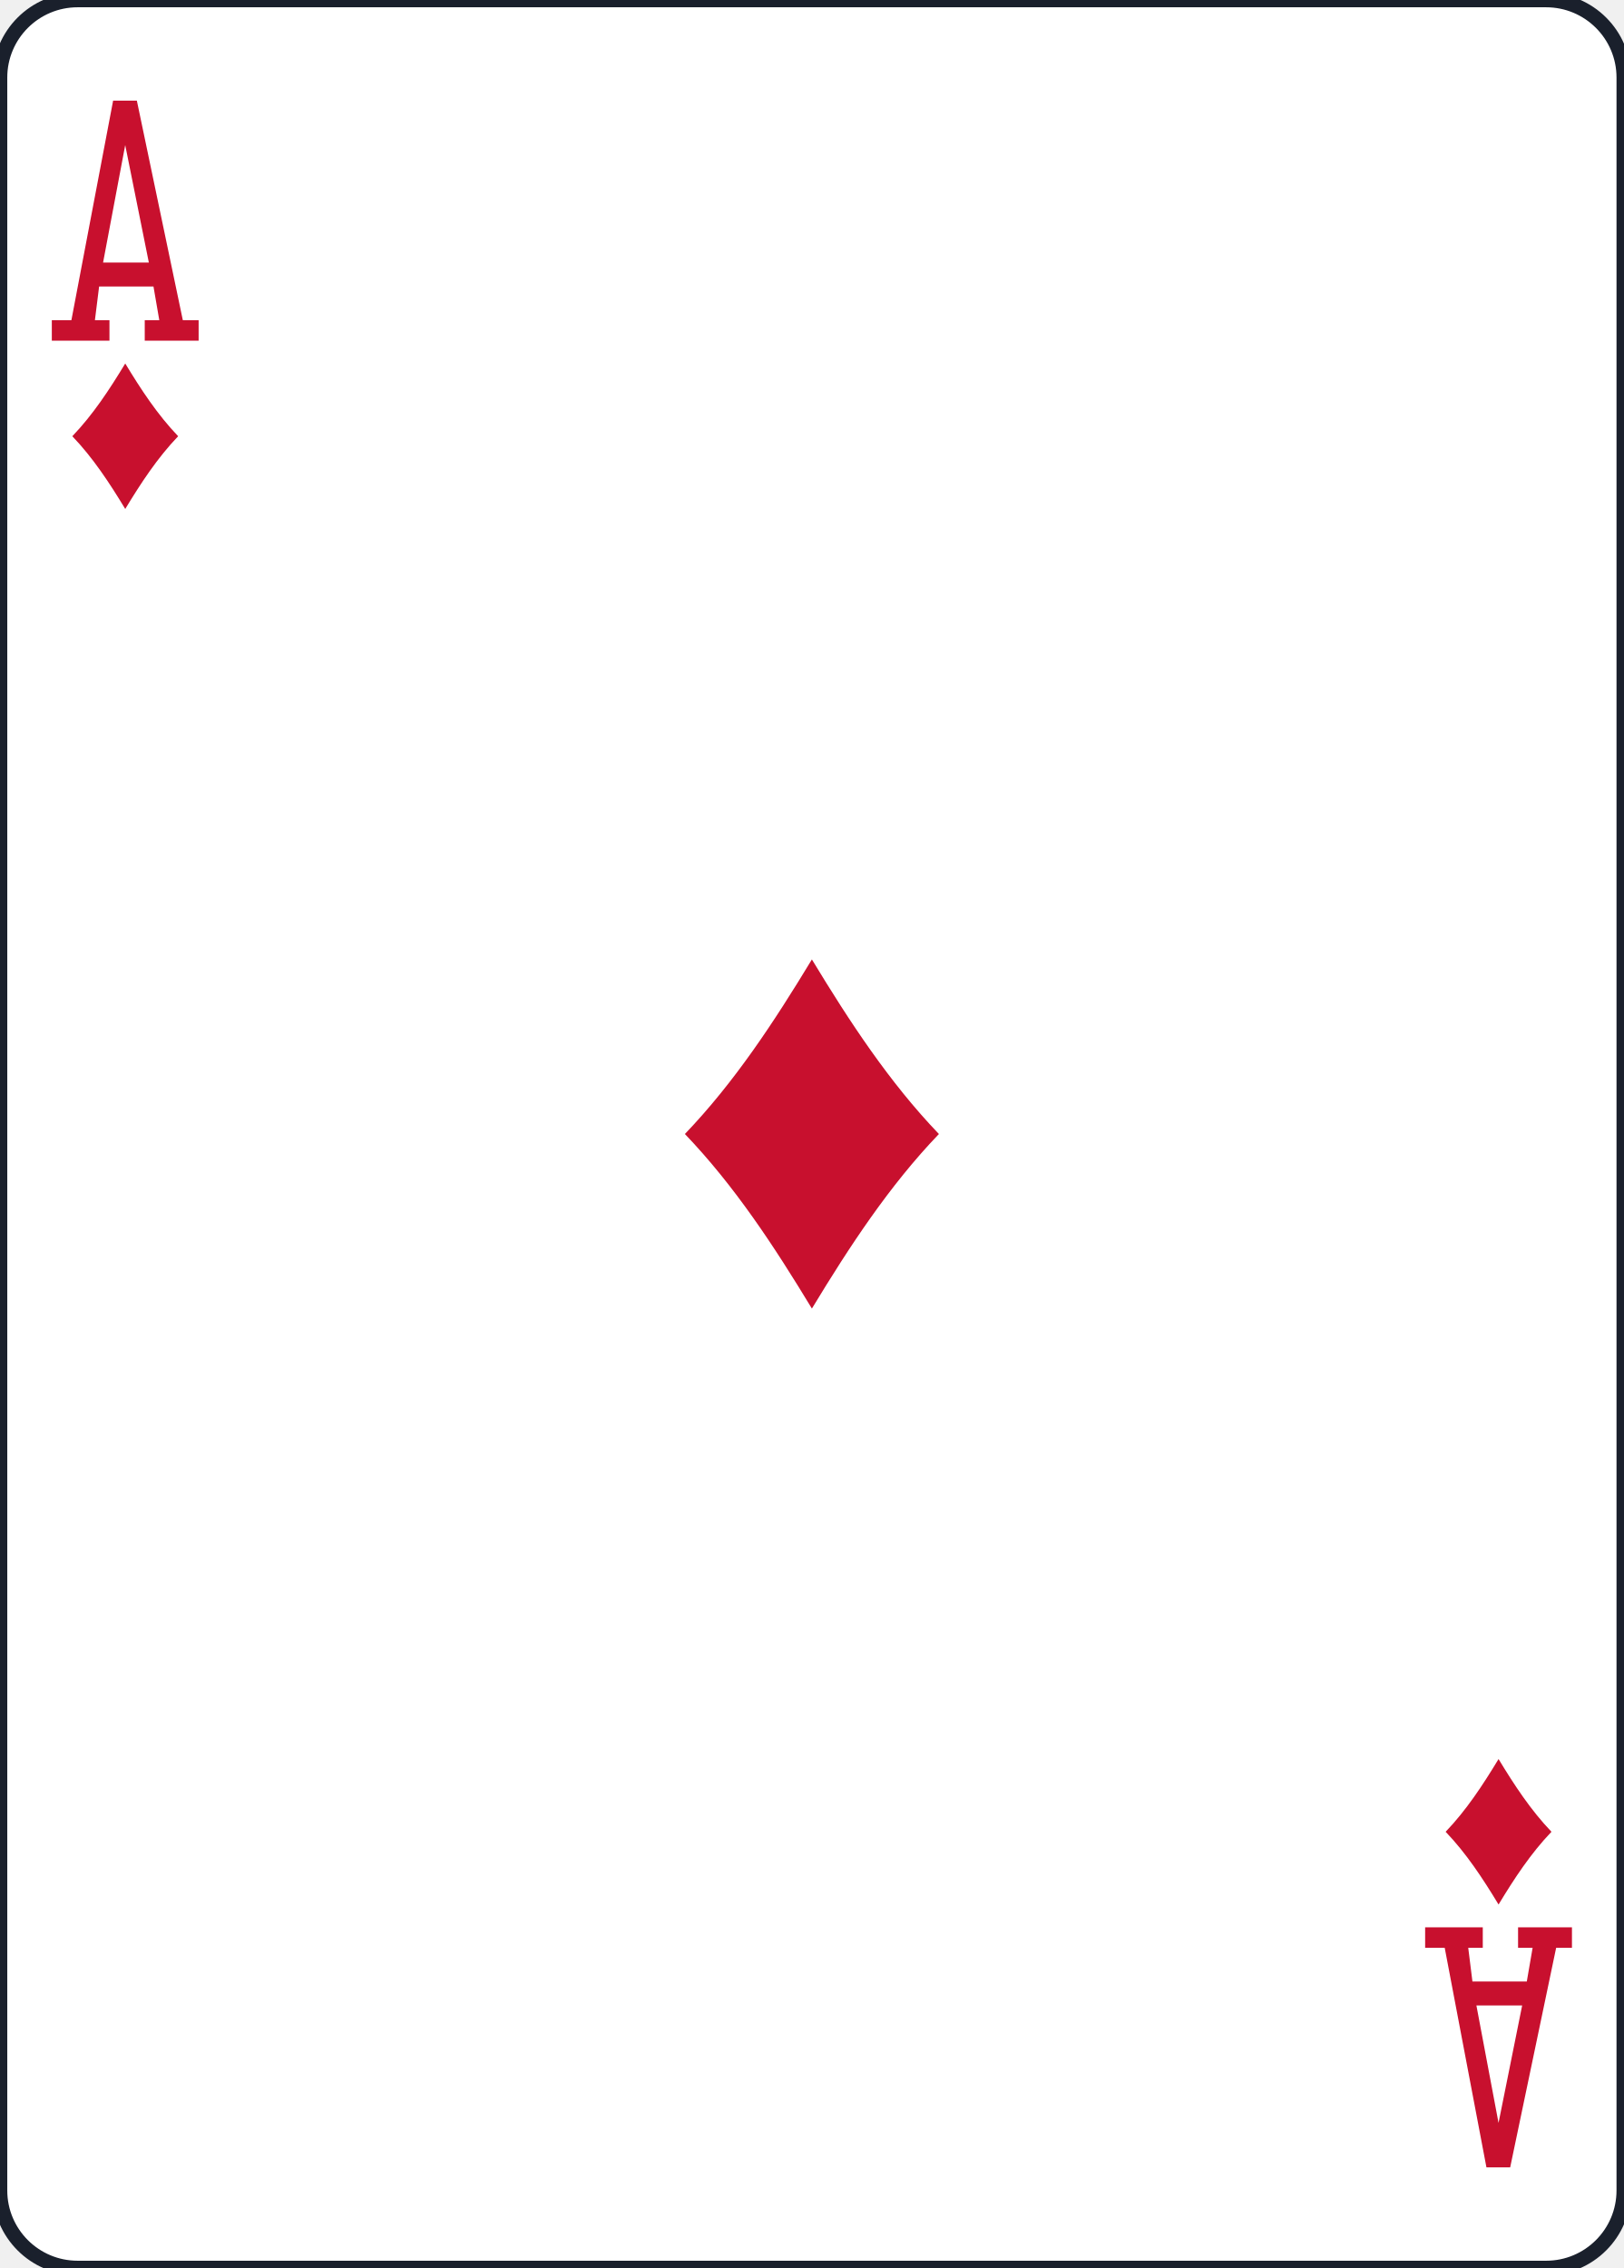
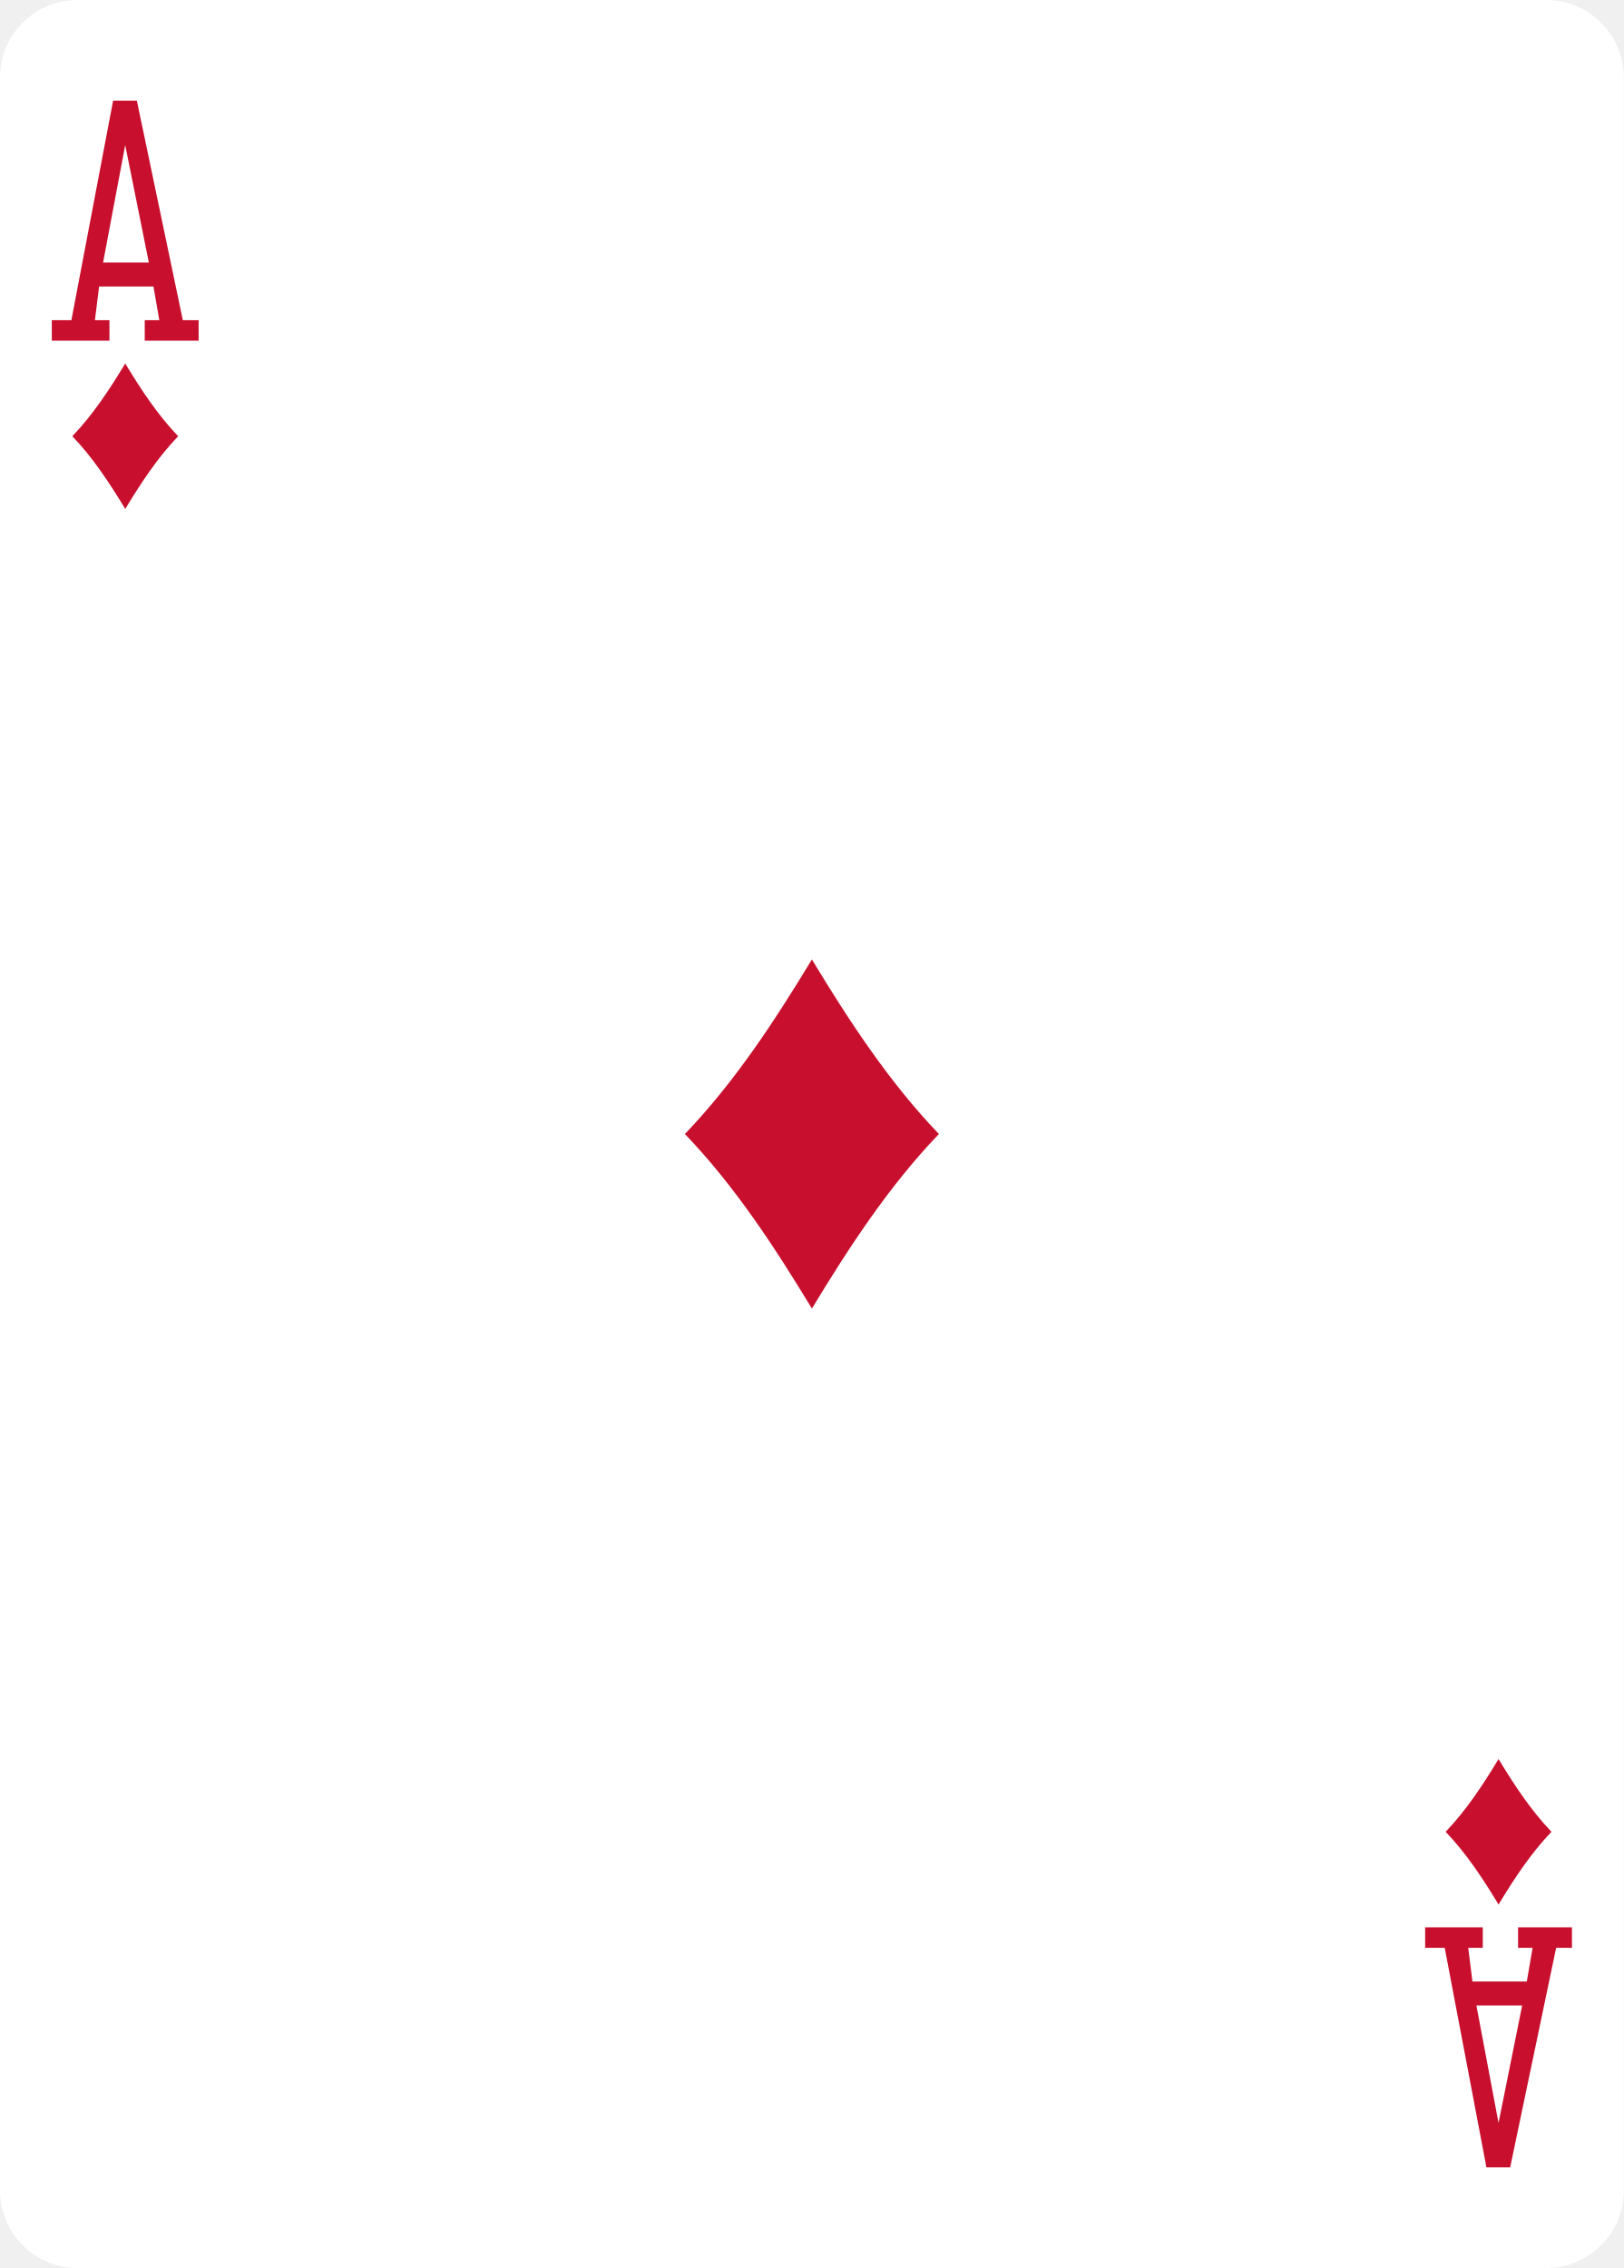
<svg xmlns="http://www.w3.org/2000/svg" width="63mm" height="88mm" viewBox="0 0 238.111 332.599" version="1.1" id="svg8">
  <defs id="defs2" />
  <g id="layer1" transform="translate(1416.604,-1075.635)">
    <g transform="matrix(1.06667,0,0,1.06667,-1910.51,1108.11)" id="DIAMOND-1">
-       <rect y="-30.445" x="463.035" height="311.811" width="223.228" id="rect6367-6" style="display:inline;fill:#ffffff;fill-opacity:1;stroke:#1A202C;stroke-width:2;stroke-miterlimit:4;stroke-dasharray:none;stroke-opacity:1" rx="10.678" ry="10.664" />
+       <rect y="-30.445" x="463.035" height="311.811" width="223.228" id="rect6367-6" style="display:inline;fill:#ffffff;fill-opacity:1;stroke:none;stroke-width:2;stroke-miterlimit:4;stroke-dasharray:none;stroke-opacity:1" rx="10.678" ry="10.664" />
      <path style="display:inline;opacity:1;fill:#c8102e;fill-opacity:1" d="m 480.253,39.528 c -2.161,-3.569 -4.434,-7.037 -7.275,-10 2.841,-2.963 5.114,-6.431 7.275,-10 2.161,3.569 4.434,7.037 7.275,10 -2.841,2.963 -5.114,6.431 -7.275,10 z" id="path6399-9" />
      <path id="path6403-1" d="m 669.047,231.393 c -2.161,-3.569 -4.434,-7.037 -7.275,-10 2.841,-2.963 5.114,-6.431 7.275,-10 2.161,3.569 4.434,7.037 7.275,10 -2.841,2.963 -5.114,6.431 -7.275,10 z" style="display:inline;opacity:1;fill:#c8102e;fill-opacity:1" />
      <path id="path6413-1" d="m 574.649,149.461 c -5.186,-8.565 -10.642,-16.889 -17.461,-24 6.819,-7.111 12.275,-15.435 17.461,-24 5.186,8.565 10.643,16.889 17.461,24 -6.819,7.111 -12.275,15.435 -17.461,24 z" style="display:inline;opacity:1;fill:#c8102e;fill-opacity:1" />
      <path d="m 470.159,16.393 v -2.822 h 2.692 l 5.735,-30.178 h 3.264 l 6.318,30.178 h 2.174 v 2.822 h -7.408 v -2.822 h 1.999 l -0.798,-4.625 h -7.474 l -0.577,4.625 h 1.999 v 2.822 z m 13.339,-10.741 -3.249,-16.152 -3.043,16.152 z m 0,0" id="path41-87-9-4-8" style="opacity:1;fill:#c8102e;fill-opacity:1" />
      <path d="m 658.954,234.528 v 2.822 h 2.692 l 5.735,30.178 h 3.264 l 6.318,-30.178 h 2.174 v -2.822 h -7.408 v 2.822 h 1.999 l -0.798,4.625 h -7.474 l -0.577,-4.625 h 1.999 v -2.822 z m 13.339,10.741 -3.249,16.152 -3.043,-16.152 z m 0,0" id="path41-8-5-6-1" style="opacity:1;fill:#c8102e;fill-opacity:1" />
    </g>
  </g>
  <g id="g862-0" transform="translate(-373.5384,132.7571)">
    <rect style="opacity:1;vector-effect:none;fill:#006614;fill-opacity:1;stroke:#1A202C;stroke-width:1.748;stroke-linecap:butt;stroke-linejoin:miter;stroke-miterlimit:4;stroke-dasharray:none;stroke-dashoffset:0;stroke-opacity:1" id="rect22845-2-8" width="1659.913" height="794.398" x="-356.473" y="-1029.682" rx="144.482" ry="124.682" />
    <text id="text5630-0-9" y="-935.813" x="472.194" style="font-style:normal;font-variant:normal;font-weight:normal;font-stretch:normal;font-size:42.667px;line-height:125%;font-family:Carlito;-inkscape-font-specification:'Carlito, Normal';text-align:center;letter-spacing:0px;word-spacing:0px;writing-mode:lr-tb;text-anchor:middle;fill:#ffffff;fill-opacity:1;stroke:#1A202C;stroke-width:1.067px;stroke-linecap:butt;stroke-linejoin:miter;stroke-opacity:1" xml:space="preserve">
      <tspan style="font-style:normal;font-variant:normal;font-weight:normal;font-stretch:normal;font-size:48px;line-height:125%;font-family:Carlito;-inkscape-font-specification:'Carlito, Normal';text-align:center;writing-mode:lr-tb;text-anchor:middle;fill:#ffffff;fill-opacity:1;stroke-width:1.067px" id="tspan4923-1" y="-935.813" x="472.194">Single Playing Card from:</tspan>
      <tspan style="font-style:normal;font-variant:normal;font-weight:normal;font-stretch:normal;font-size:48px;line-height:125%;font-family:Carlito;-inkscape-font-specification:'Carlito, Normal';text-align:center;writing-mode:lr-tb;text-anchor:middle;fill:#ffffff;fill-opacity:1;stroke-width:1.067px" id="tspan5035-8" y="-875.813" x="472.194">Standard Edition - Color Set - Bordered </tspan>
      <tspan y="-820.48" x="472.194" id="tspan12311-7" />
      <tspan style="font-style:normal;font-variant:normal;font-weight:normal;font-stretch:normal;font-size:48px;line-height:125%;font-family:Carlito;-inkscape-font-specification:'Carlito, Normal';text-align:center;writing-mode:lr-tb;text-anchor:middle;fill:#ffaaaa;fill-opacity:1;stroke-width:1.067px" id="tspan4927-1" y="-762.48" x="472.194">Copyright 2011, 2020 - Chris Aguilar - conjurenation@gmail.com</tspan>
      <tspan id="tspan12344-3" y="-707.147" x="472.194" />
      <tspan style="font-style:normal;font-variant:normal;font-weight:normal;font-stretch:normal;font-size:48px;line-height:125%;font-family:Carlito;-inkscape-font-specification:'Carlito, Normal';text-align:center;writing-mode:lr-tb;text-anchor:middle;fill:#ffffff;fill-opacity:1;stroke-width:1.067px" id="tspan4931-2" y="-649.147" x="472.194">https://totalnonsense.com/open-source-vector-playing-cards/</tspan>
      <tspan id="tspan4929-3" y="-593.813" x="472.194" />
      <tspan style="font-style:normal;font-variant:normal;font-weight:normal;font-stretch:normal;font-size:48px;line-height:125%;font-family:Carlito;-inkscape-font-specification:'Carlito, Normal';text-align:center;writing-mode:lr-tb;text-anchor:middle;fill:#ffaaaa;fill-opacity:1;stroke-width:1.067px" id="tspan4919-5" y="-535.813" x="472.194">Licensed under:</tspan>
      <tspan id="tspan1594-5-6" style="font-style:normal;font-variant:normal;font-weight:normal;font-stretch:normal;font-size:48px;line-height:125%;font-family:Carlito;-inkscape-font-specification:'Carlito, Normal';text-align:center;writing-mode:lr-tb;text-anchor:middle;fill:#ffaaaa;fill-opacity:1;stroke-width:1.067px" y="-475.813" x="472.194">LGPL 3.0</tspan>
      <tspan style="font-style:normal;font-variant:normal;font-weight:normal;font-stretch:normal;font-size:48px;line-height:125%;font-family:Carlito;-inkscape-font-specification:'Carlito, Normal';text-align:center;writing-mode:lr-tb;text-anchor:middle;fill:#ffaaaa;fill-opacity:1;stroke-width:1.067px" y="-415.813" x="472.194" id="tspan12253-3-1">https://www.gnu.org/licenses/lgpl-3.0.html</tspan>
      <tspan id="tspan5031-6" y="-360.48" x="472.194" />
      <tspan style="font-style:normal;font-variant:normal;font-weight:normal;font-stretch:normal;font-size:48px;line-height:125%;font-family:Carlito;-inkscape-font-specification:'Carlito, Normal';text-align:center;writing-mode:lr-tb;text-anchor:middle;fill:#ffffff;fill-opacity:1;stroke-width:1.067px" id="tspan5033-1" y="-302.48" x="472.194">Each Card Measures (63mm x 88mm)</tspan>
      <tspan id="tspan5634-6-0" y="-247.147" x="472.194" />
    </text>
  </g>
</svg>
